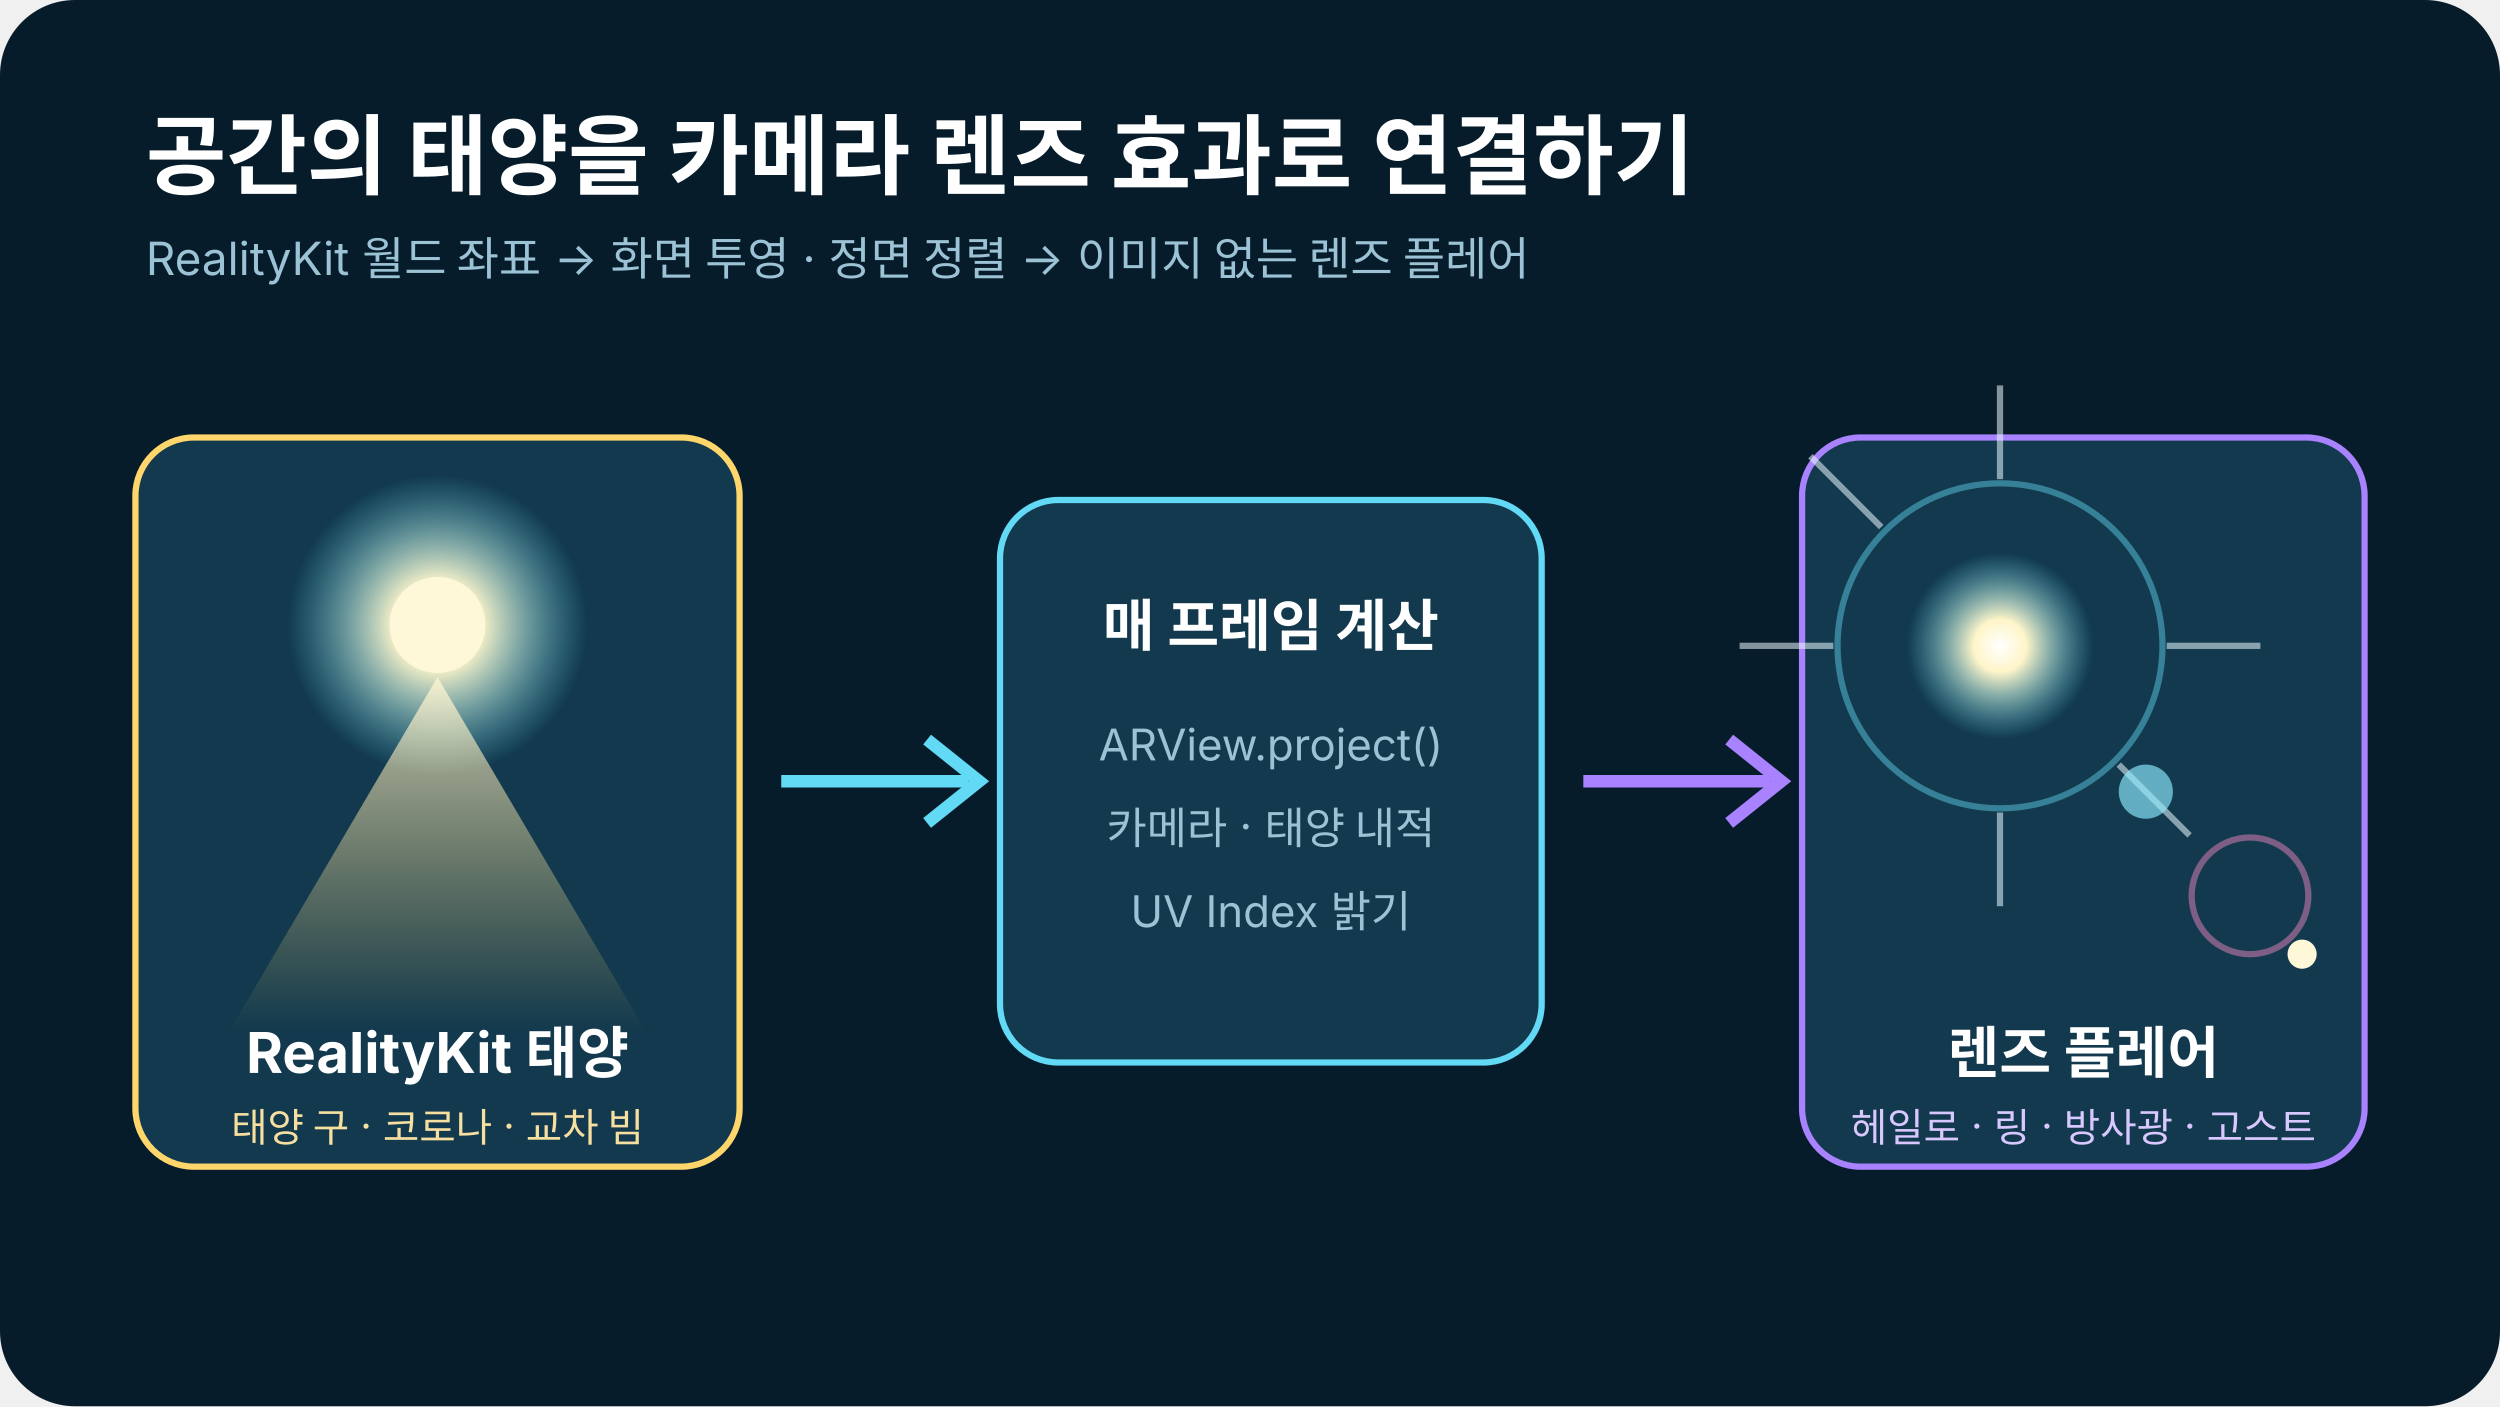
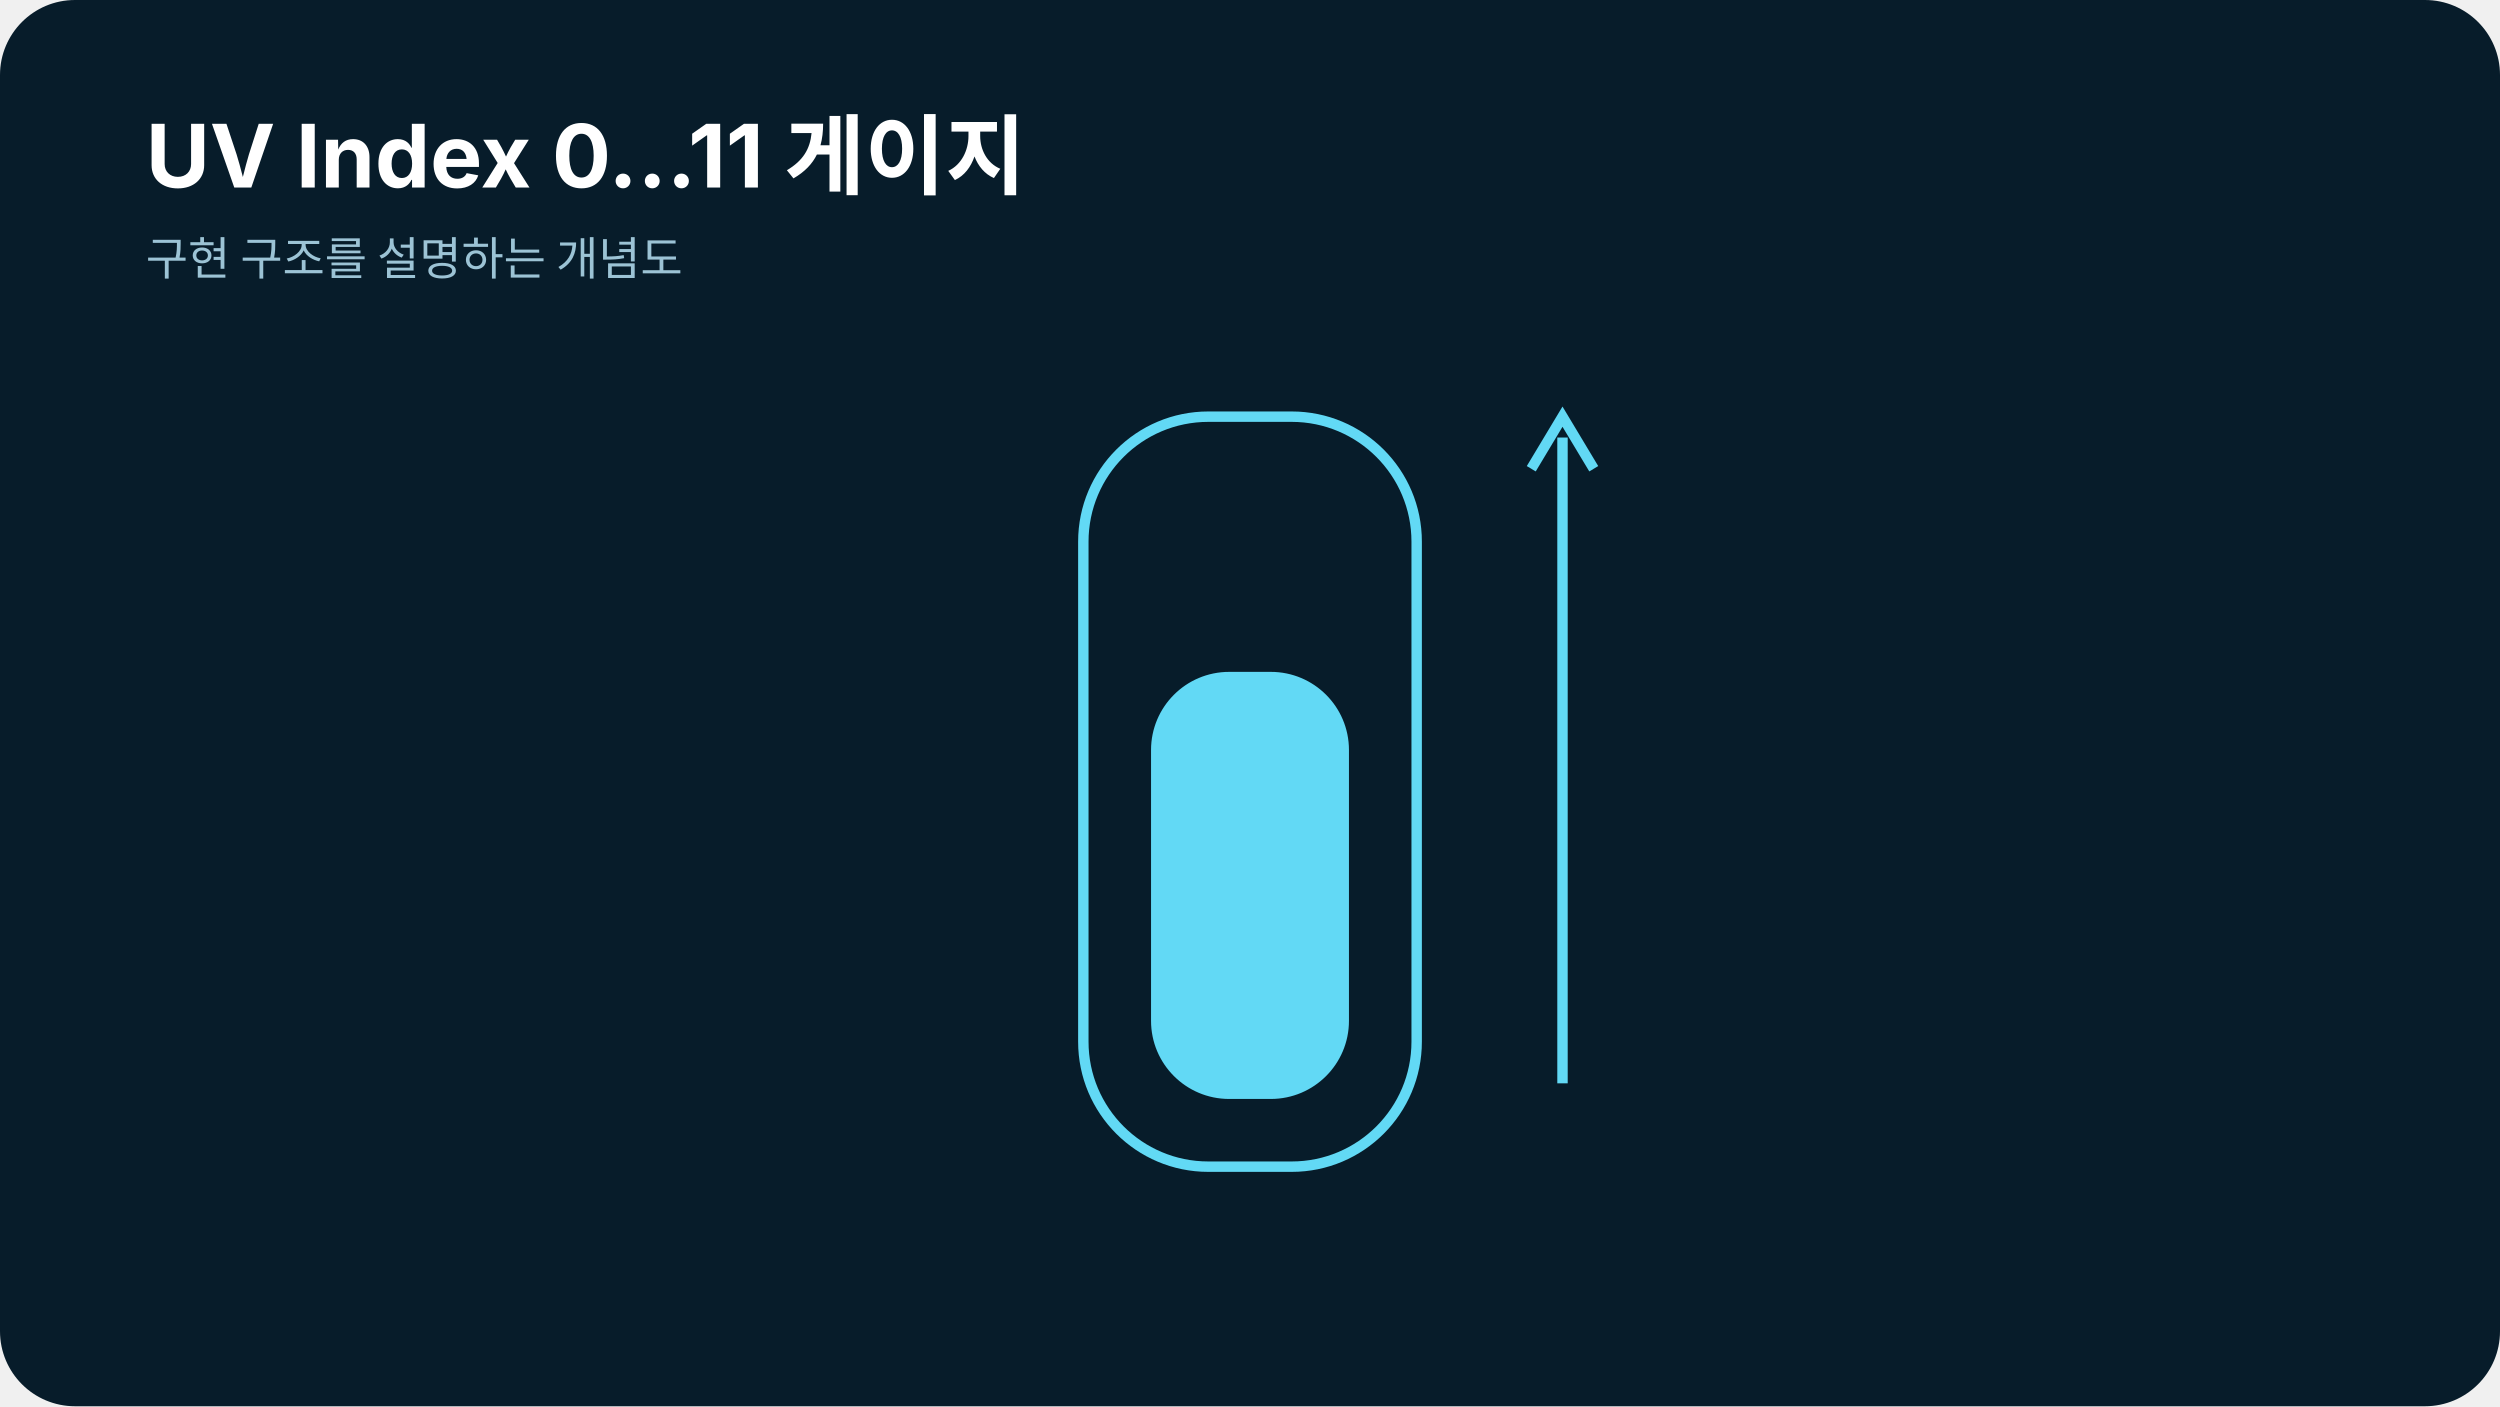
<svg xmlns="http://www.w3.org/2000/svg" width="1200" height="675" viewBox="0 0 1200 675" role="img" aria-labelledby="title desc">
-   <defs>
-     <radialGradient id="sun">
-       <stop stop-color="#FFFFFF" />
-       <stop offset=".28" stop-color="#FFF5C9" />
-       <stop offset="1" stop-color="#62D9F5" stop-opacity="0" />
-     </radialGradient>
-     <linearGradient id="beam" x1="0" x2="0" y1="0" y2="1">
-       <stop stop-color="#FFF7D6" stop-opacity=".75" />
-       <stop offset="1" stop-color="#FFD66B" stop-opacity="0" />
-     </linearGradient>
-   </defs>
  <rect width="1200" height="675" rx="36" fill="#071C2A" />
-   <text x="70" y="90" fill="white" font-family="-apple-system, sans-serif" font-size="42" font-weight="700">공간의 태양을 카메라 렌즈 효과로 연결하기</text>
-   <text x="70" y="132" fill="#9CC3D5" font-family="-apple-system, sans-serif" font-size="22">RealityKit 월드 좌표 → 화면 투영 · 정면 정렬 → 이미지 없는 렌즈 플레어</text>
-   <g font-family="-apple-system, sans-serif" text-anchor="middle">
-     <rect x="65" y="210" width="290" height="350" rx="28" fill="#12394D" stroke="#FFD66B" stroke-width="3" />
-     <circle cx="210" cy="300" r="72" fill="url(#sun)" />
-     <circle cx="210" cy="300" r="23" fill="#FFF8D8" />
-     <path d="M210 325L310 495H110Z" fill="url(#beam)" />
-     <text x="210" y="515" fill="white" font-size="27" font-weight="700">RealityKit 태양</text>
-     <text x="210" y="548" fill="#F6DFA0" font-size="19">태양 구 · 코로나 · 교차 빔</text>
-     <path d="M375 375H465" stroke="#62D9F5" stroke-width="6" />
-     <path d="M445 355l25 20-25 20" fill="none" stroke="#62D9F5" stroke-width="6" />
-     <rect x="480" y="240" width="260" height="270" rx="28" fill="#12394D" stroke="#62D9F5" stroke-width="3" />
-     <text x="610" y="310" fill="white" font-size="27" font-weight="700">매 프레임 계산</text>
-     <text x="610" y="365" fill="#9CC3D5" font-size="21">ARView.project()</text>
-     <text x="610" y="405" fill="#9CC3D5" font-size="21">카메라 · 태양 내적</text>
-     <text x="610" y="445" fill="#9CC3D5" font-size="21">UV Index 밝기</text>
-     <path d="M760 375H850" stroke="#A982FF" stroke-width="6" />
-     <path d="M830 355l25 20-25 20" fill="none" stroke="#A982FF" stroke-width="6" />
-     <rect x="865" y="210" width="270" height="350" rx="28" fill="#12394D" stroke="#A982FF" stroke-width="3" />
-     <circle cx="960" cy="310" r="78" fill="none" stroke="#62D9F5" stroke-opacity=".45" stroke-width="3" />
-     <circle cx="960" cy="310" r="45" fill="url(#sun)" />
-     <g stroke="#EAF8FF" stroke-opacity=".55" stroke-width="3">
-       <path d="M960 230v-45" />
-       <path d="M960 390v45" />
-       <path d="M880 310h-45" />
-       <path d="M1040 310h45" />
-       <path d="M903 253l-34-34" />
-       <path d="M1017 367l34 34" />
-     </g>
-     <circle cx="1030" cy="380" r="13" fill="#8DEBFF" fill-opacity=".65" />
-     <circle cx="1080" cy="430" r="28" fill="none" stroke="#FF8CC8" stroke-opacity=".45" stroke-width="3" />
-     <circle cx="1105" cy="458" r="7" fill="#FFF8D8" />
-     <text x="1000" y="515" fill="white" font-size="27" font-weight="700">렌즈 플레어</text>
-     <text x="1000" y="548" fill="#D9C8FF" font-size="19">헤일로 · 링 · 방사광 · 고스트</text>
+   <text x="70" y="90" fill="white" font-family="-apple-system, sans-serif" font-size="42" font-weight="700">UV Index 0...11 게이지</text>
+   <text x="70" y="132" fill="#9CC3D5" font-family="-apple-system, sans-serif" font-size="22">구현 구조를 설명하는 개념도</text>
+   <g stroke="#62D9F5" stroke-width="5" fill="none">
+     <rect x="520" y="200" width="160" height="360" rx="60" />
+     <rect x="555" y="325" width="90" height="200" rx="35" fill="#62D9F5" />
+     <path d="M750 520V210 M735 225l15-25 15 25" />
  </g>
</svg>
